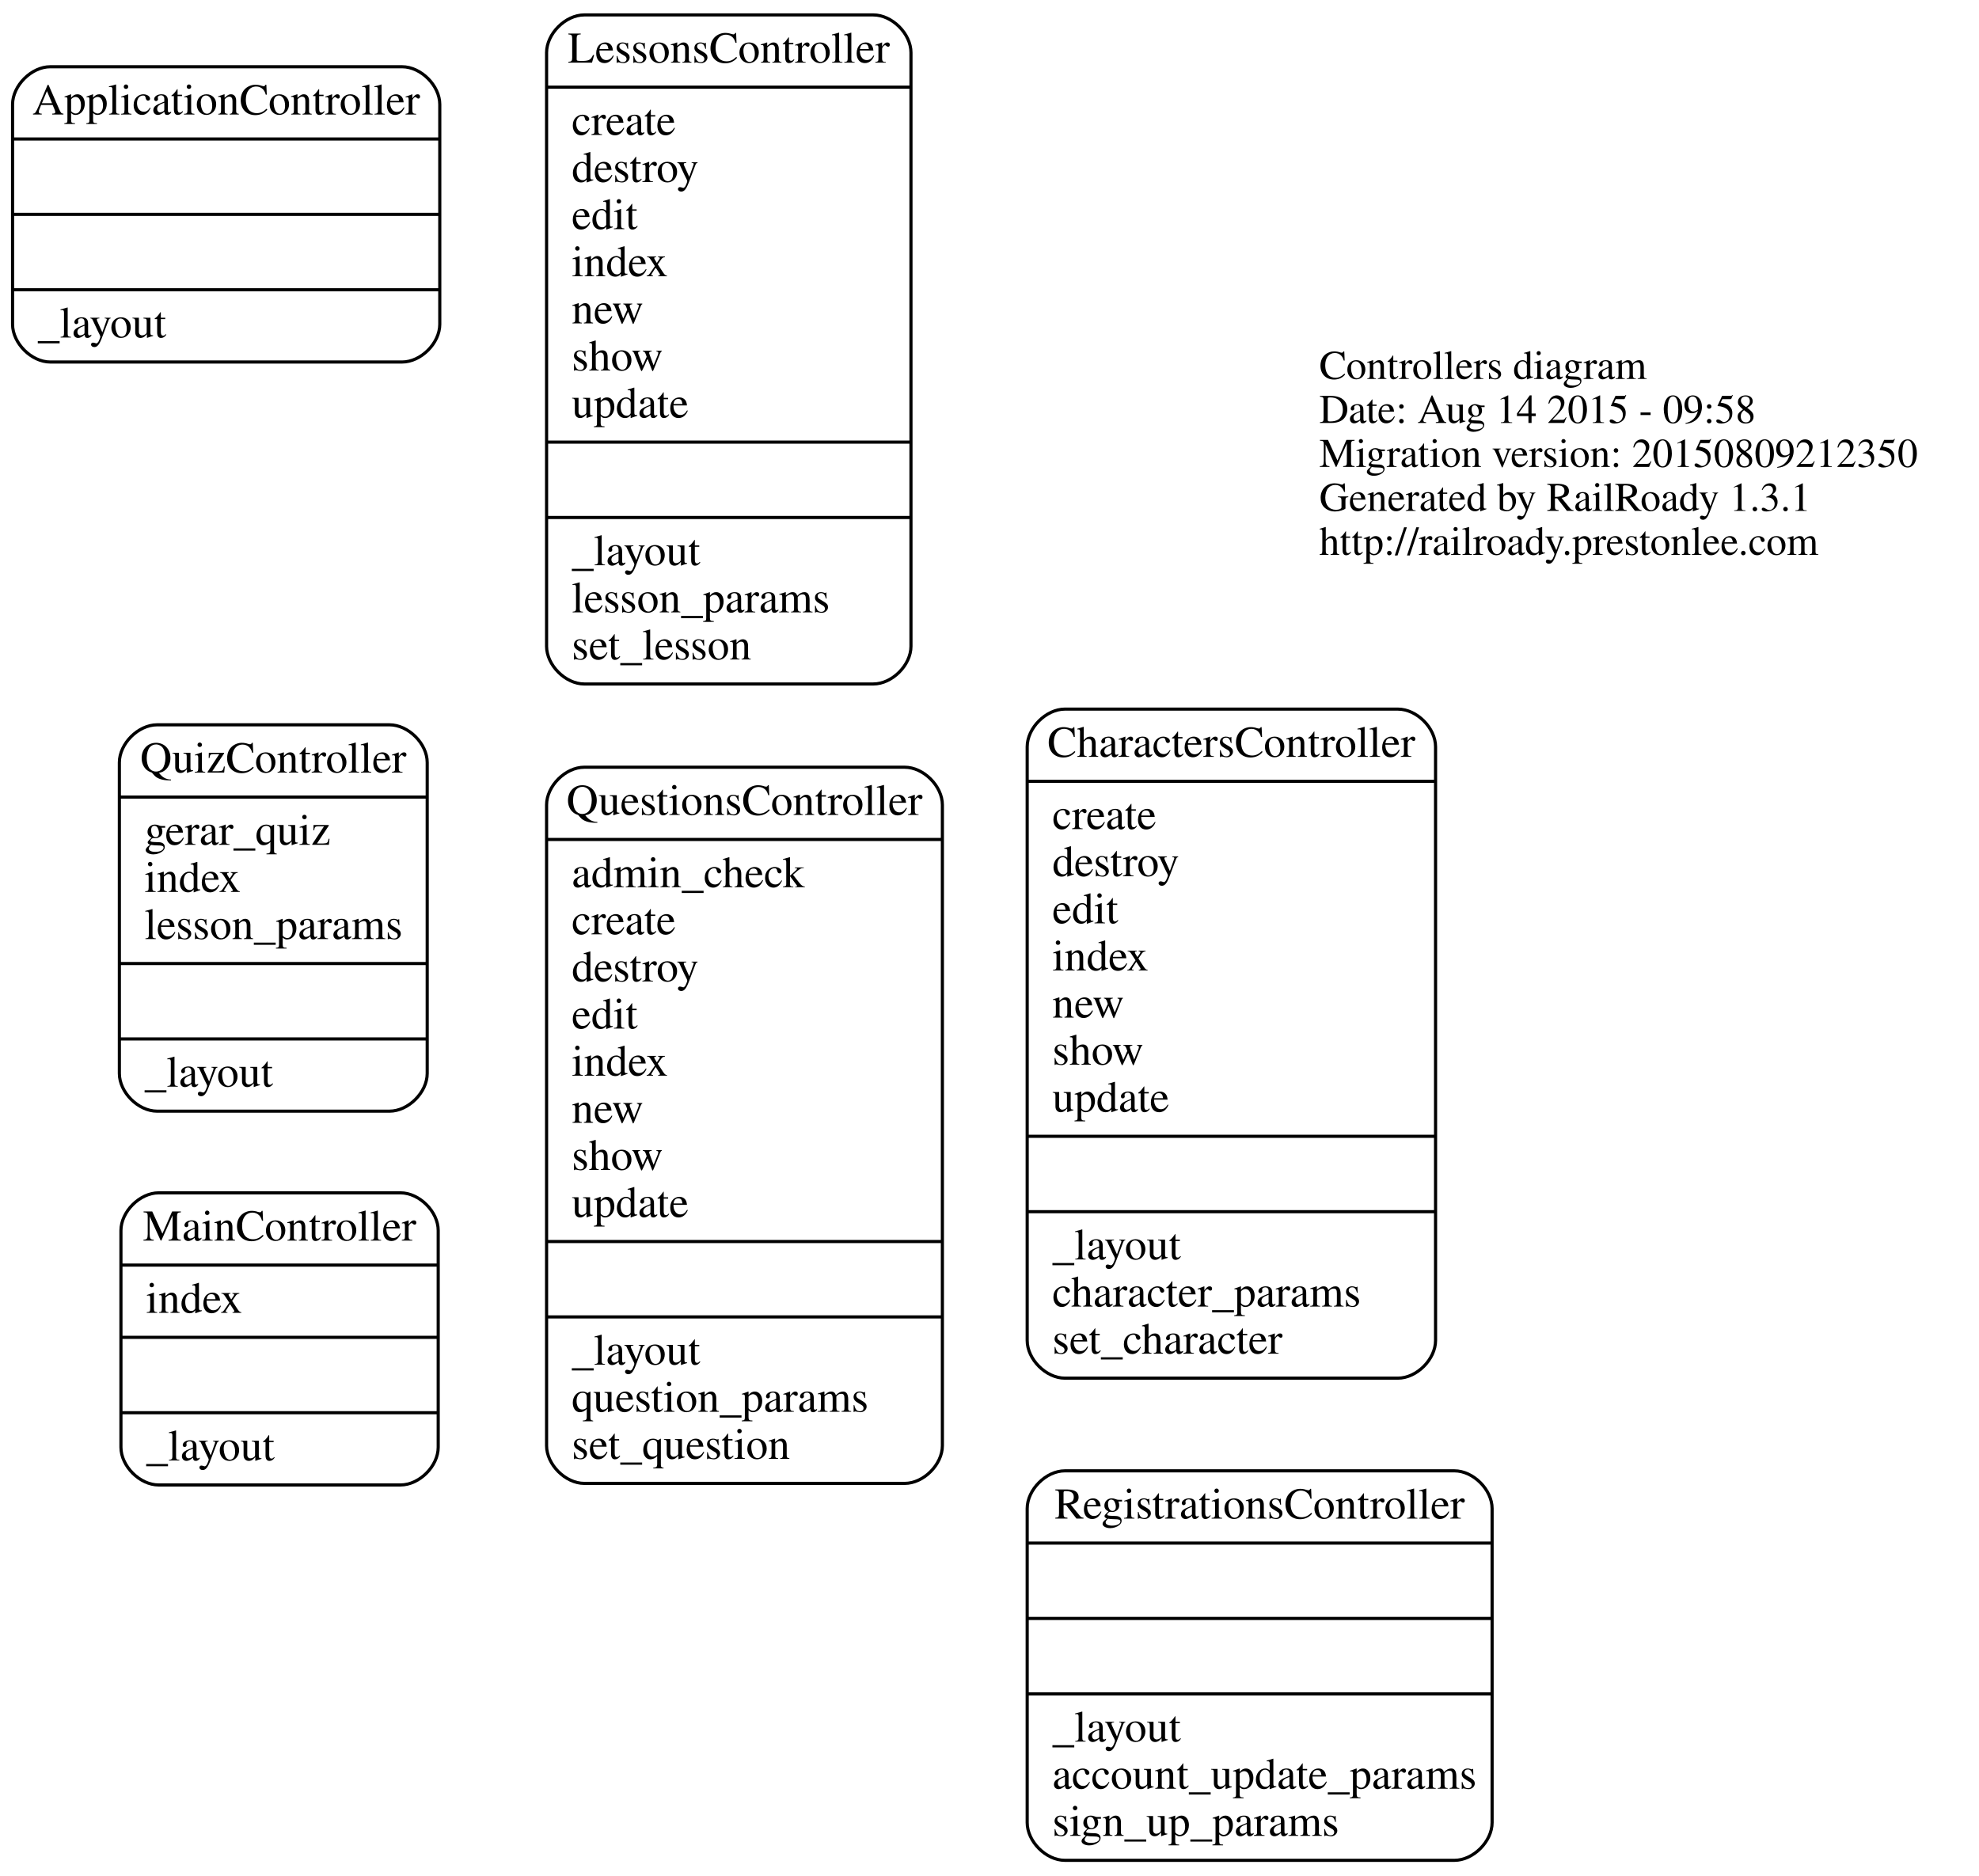
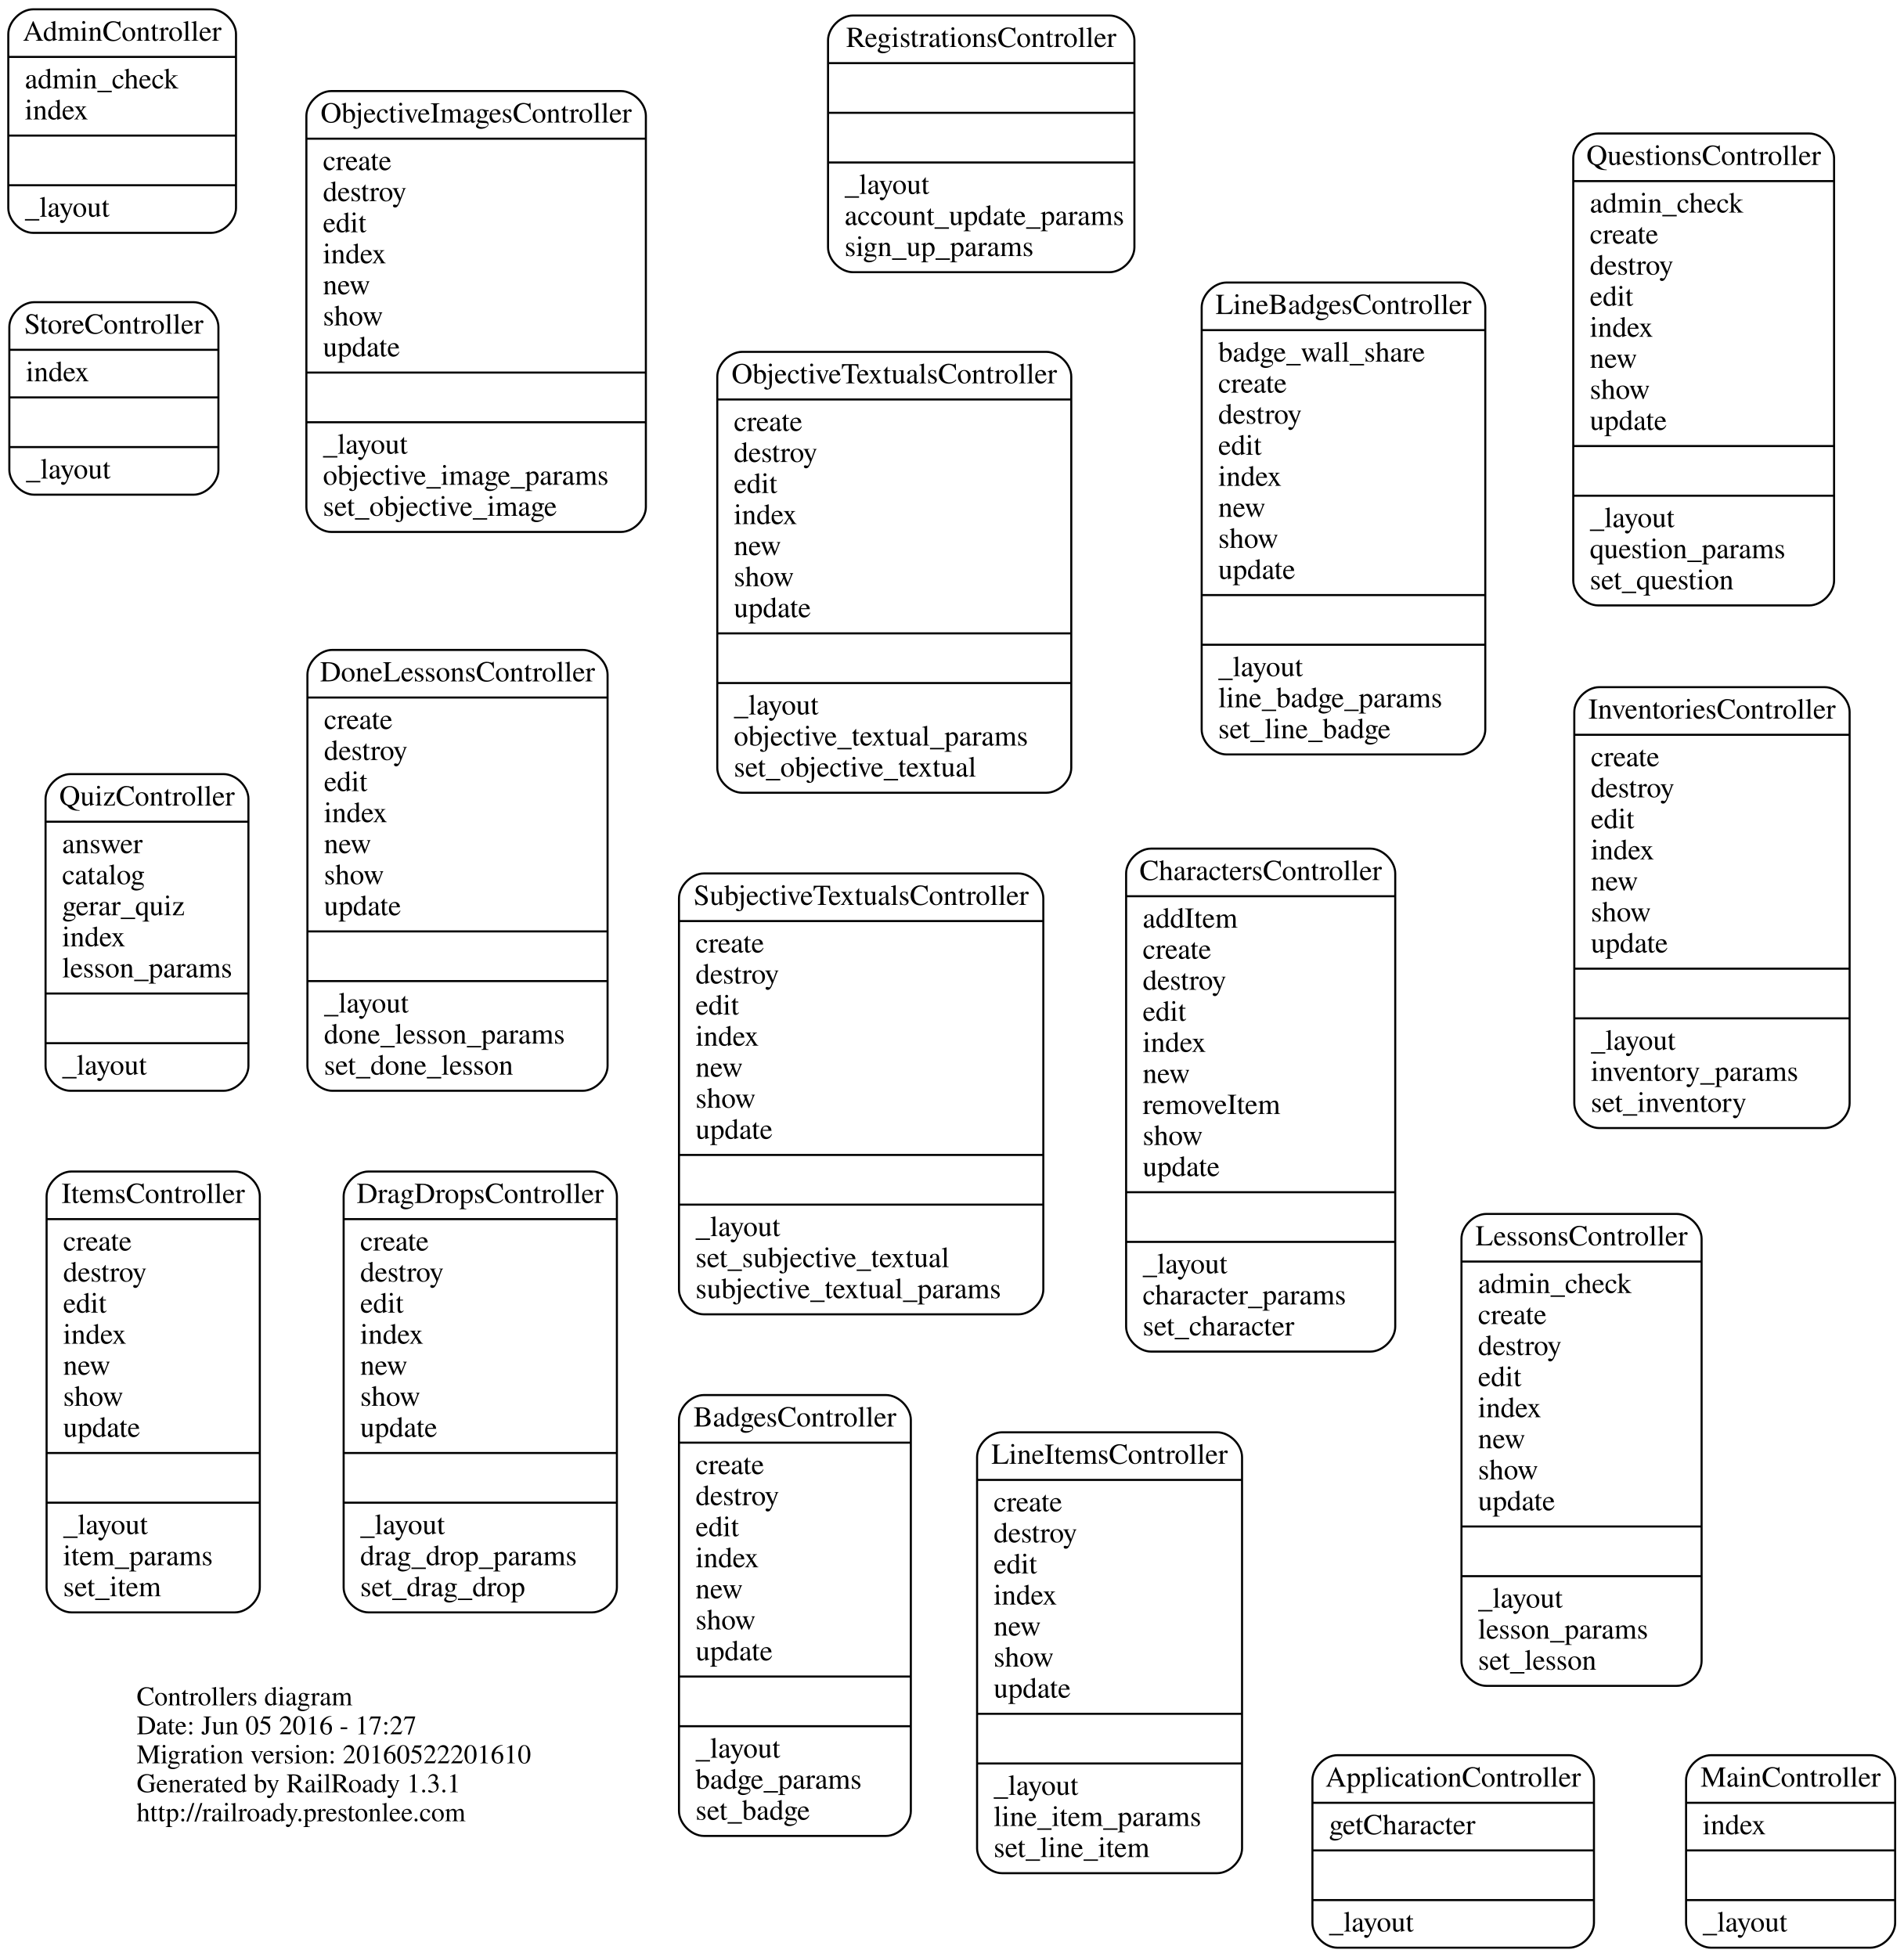
- <svg xmlns="http://www.w3.org/2000/svg" width="630pt" height="597pt" viewBox="0.00 0.00 630.00 596.50">
-   <g id="graph0" class="graph" transform="scale(1 1) rotate(0) translate(242 354)">
-     <polygon fill="none" stroke="none" points="-242,242.5 -242,-354 388,-354 388,242.5 -242,242.5" />
+ <svg xmlns="http://www.w3.org/2000/svg" width="920pt" height="946pt" viewBox="0.00 0.00 919.50 945.50">
+   <g id="graph0" class="graph" transform="scale(1 1) rotate(0) translate(418 527.5)">
+     <polygon fill="none" stroke="none" points="-418,418 -418,-527.5 501.5,-527.5 501.5,418 -418,418" />
    <g id="node1" class="node">
-       <text text-anchor="start" x="178" y="-233.6" font-family="Times,serif" font-size="13.00">Controllers diagram</text>
-       <text text-anchor="start" x="178" y="-219.6" font-family="Times,serif" font-size="13.00">Date: Aug 14 2015 - 09:58</text>
-       <text text-anchor="start" x="178" y="-205.6" font-family="Times,serif" font-size="13.00">Migration version: 20150809212350</text>
-       <text text-anchor="start" x="178" y="-191.6" font-family="Times,serif" font-size="13.00">Generated by RailRoady 1.3.1</text>
-       <text text-anchor="start" x="178" y="-177.6" font-family="Times,serif" font-size="13.00">http://railroady.prestonlee.com</text>
+       <text text-anchor="start" x="-352" y="296.4" font-family="Times,serif" font-size="13.00">Controllers diagram</text>
+       <text text-anchor="start" x="-352" y="310.4" font-family="Times,serif" font-size="13.00">Date: Jun 05 2016 - 17:27</text>
+       <text text-anchor="start" x="-352" y="324.4" font-family="Times,serif" font-size="13.00">Migration version: 20160522201610</text>
+       <text text-anchor="start" x="-352" y="338.4" font-family="Times,serif" font-size="13.00">Generated by RailRoady 1.3.1</text>
+       <text text-anchor="start" x="-352" y="352.4" font-family="Times,serif" font-size="13.00">http://railroady.prestonlee.com</text>
    </g>
    <g id="node2" class="node">
-       <path fill="none" stroke="black" d="M-226,-239C-226,-239 -114,-239 -114,-239 -108,-239 -102,-245 -102,-251 -102,-251 -102,-321 -102,-321 -102,-327 -108,-333 -114,-333 -114,-333 -226,-333 -226,-333 -232,-333 -238,-327 -238,-321 -238,-321 -238,-251 -238,-251 -238,-245 -232,-239 -226,-239" />
-       <text text-anchor="middle" x="-170" y="-317.8" font-family="Times,serif" font-size="14.00">ApplicationController</text>
-       <polyline fill="none" stroke="black" points="-238,-310 -102,-310 " />
-       <polyline fill="none" stroke="black" points="-238,-286 -102,-286 " />
-       <polyline fill="none" stroke="black" points="-238,-262 -102,-262 " />
-       <text text-anchor="start" x="-230" y="-246.8" font-family="Times,serif" font-size="14.00">_layout</text>
+       <path fill="none" stroke="black" d="M-78,107.5C-78,107.5 74,107.5 74,107.5 80,107.5 86,101.5 86,95.5 86,95.5 86,-93.5 86,-93.5 86,-99.5 80,-105.5 74,-105.5 74,-105.5 -78,-105.5 -78,-105.5 -84,-105.5 -90,-99.5 -90,-93.5 -90,-93.5 -90,95.5 -90,95.5 -90,101.5 -84,107.5 -78,107.5" />
+       <text text-anchor="middle" x="-2" y="-90.3" font-family="Times,serif" font-size="14.00">SubjectiveTextualsController</text>
+       <polyline fill="none" stroke="black" points="-90,-82.5 86,-82.5 " />
+       <text text-anchor="start" x="-82" y="-67.3" font-family="Times,serif" font-size="14.00">create</text>
+       <text text-anchor="start" x="-82" y="-52.3" font-family="Times,serif" font-size="14.00">destroy</text>
+       <text text-anchor="start" x="-82" y="-37.3" font-family="Times,serif" font-size="14.00">edit</text>
+       <text text-anchor="start" x="-82" y="-22.3" font-family="Times,serif" font-size="14.00">index</text>
+       <text text-anchor="start" x="-82" y="-7.3" font-family="Times,serif" font-size="14.00">new</text>
+       <text text-anchor="start" x="-82" y="7.7" font-family="Times,serif" font-size="14.00">show</text>
+       <text text-anchor="start" x="-82" y="22.7" font-family="Times,serif" font-size="14.00">update</text>
+       <polyline fill="none" stroke="black" points="-90,30.5 86,30.5 " />
+       <polyline fill="none" stroke="black" points="-90,54.5 86,54.5 " />
+       <text text-anchor="start" x="-82" y="69.7" font-family="Times,serif" font-size="14.00">_layout</text>
+       <text text-anchor="start" x="-82" y="84.7" font-family="Times,serif" font-size="14.00">set_subjective_textual</text>
+       <text text-anchor="start" x="-82" y="99.7" font-family="Times,serif" font-size="14.00">subjective_textual_params</text>
    </g>
    <g id="node3" class="node">
-       <path fill="none" stroke="black" d="M97,238C97,238 221,238 221,238 227,238 233,232 233,226 233,226 233,126 233,126 233,120 227,114 221,114 221,114 97,114 97,114 91,114 85,120 85,126 85,126 85,226 85,226 85,232 91,238 97,238" />
-       <text text-anchor="middle" x="159" y="129.2" font-family="Times,serif" font-size="14.00">RegistrationsController</text>
-       <polyline fill="none" stroke="black" points="85,137 233,137 " />
-       <polyline fill="none" stroke="black" points="85,161 233,161 " />
-       <polyline fill="none" stroke="black" points="85,185 233,185 " />
-       <text text-anchor="start" x="93" y="200.2" font-family="Times,serif" font-size="14.00">_layout</text>
-       <text text-anchor="start" x="93" y="215.2" font-family="Times,serif" font-size="14.00">account_update_params</text>
-       <text text-anchor="start" x="93" y="230.2" font-family="Times,serif" font-size="14.00">sign_up_params</text>
+       <path fill="none" stroke="black" d="M174.5,-163C174.5,-163 287.5,-163 287.5,-163 293.5,-163 299.5,-169 299.5,-175 299.5,-175 299.5,-379 299.5,-379 299.5,-385 293.5,-391 287.5,-391 287.5,-391 174.5,-391 174.5,-391 168.5,-391 162.5,-385 162.5,-379 162.5,-379 162.5,-175 162.5,-175 162.5,-169 168.5,-163 174.5,-163" />
+       <text text-anchor="middle" x="231" y="-375.8" font-family="Times,serif" font-size="14.00">LineBadgesController</text>
+       <polyline fill="none" stroke="black" points="162.5,-368 299.5,-368 " />
+       <text text-anchor="start" x="170.5" y="-352.8" font-family="Times,serif" font-size="14.00">badge_wall_share</text>
+       <text text-anchor="start" x="170.5" y="-337.8" font-family="Times,serif" font-size="14.00">create</text>
+       <text text-anchor="start" x="170.5" y="-322.8" font-family="Times,serif" font-size="14.00">destroy</text>
+       <text text-anchor="start" x="170.5" y="-307.8" font-family="Times,serif" font-size="14.00">edit</text>
+       <text text-anchor="start" x="170.5" y="-292.8" font-family="Times,serif" font-size="14.00">index</text>
+       <text text-anchor="start" x="170.5" y="-277.8" font-family="Times,serif" font-size="14.00">new</text>
+       <text text-anchor="start" x="170.5" y="-262.8" font-family="Times,serif" font-size="14.00">show</text>
+       <text text-anchor="start" x="170.5" y="-247.8" font-family="Times,serif" font-size="14.00">update</text>
+       <polyline fill="none" stroke="black" points="162.5,-240 299.5,-240 " />
+       <polyline fill="none" stroke="black" points="162.5,-216 299.5,-216 " />
+       <text text-anchor="start" x="170.5" y="-200.8" font-family="Times,serif" font-size="14.00">_layout</text>
+       <text text-anchor="start" x="170.5" y="-185.8" font-family="Times,serif" font-size="14.00">line_badge_params</text>
+       <text text-anchor="start" x="170.5" y="-170.8" font-family="Times,serif" font-size="14.00">set_line_badge</text>
    </g>
    <g id="node4" class="node">
-       <path fill="none" stroke="black" d="M-191.5,118.5C-191.5,118.5 -114.5,118.5 -114.5,118.5 -108.5,118.5 -102.5,112.5 -102.5,106.5 -102.5,106.5 -102.5,37.5 -102.5,37.5 -102.5,31.5 -108.5,25.5 -114.5,25.5 -114.5,25.5 -191.5,25.5 -191.5,25.5 -197.5,25.5 -203.5,31.5 -203.5,37.5 -203.5,37.5 -203.5,106.5 -203.5,106.5 -203.5,112.5 -197.5,118.5 -191.5,118.5" />
-       <text text-anchor="middle" x="-153" y="40.7" font-family="Times,serif" font-size="14.00">MainController</text>
-       <polyline fill="none" stroke="black" points="-203.5,48.5 -102.5,48.5 " />
-       <text text-anchor="start" x="-195.5" y="63.7" font-family="Times,serif" font-size="14.00">index</text>
-       <polyline fill="none" stroke="black" points="-203.5,71.5 -102.5,71.5 " />
-       <polyline fill="none" stroke="black" points="-203.5,95.5 -102.5,95.5 " />
-       <text text-anchor="start" x="-195.5" y="110.7" font-family="Times,serif" font-size="14.00">_layout</text>
+       <path fill="none" stroke="black" d="M-257.5,-0.5C-257.5,-0.5 -136.5,-0.5 -136.5,-0.5 -130.5,-0.5 -124.5,-6.5 -124.5,-12.5 -124.5,-12.5 -124.5,-201.5 -124.5,-201.5 -124.5,-207.5 -130.5,-213.5 -136.5,-213.5 -136.5,-213.5 -257.5,-213.5 -257.5,-213.5 -263.5,-213.5 -269.5,-207.5 -269.5,-201.5 -269.5,-201.5 -269.5,-12.5 -269.5,-12.5 -269.5,-6.5 -263.5,-0.5 -257.5,-0.5" />
+       <text text-anchor="middle" x="-197" y="-198.3" font-family="Times,serif" font-size="14.00">DoneLessonsController</text>
+       <polyline fill="none" stroke="black" points="-269.5,-190.5 -124.5,-190.5 " />
+       <text text-anchor="start" x="-261.5" y="-175.3" font-family="Times,serif" font-size="14.00">create</text>
+       <text text-anchor="start" x="-261.5" y="-160.3" font-family="Times,serif" font-size="14.00">destroy</text>
+       <text text-anchor="start" x="-261.5" y="-145.3" font-family="Times,serif" font-size="14.00">edit</text>
+       <text text-anchor="start" x="-261.5" y="-130.3" font-family="Times,serif" font-size="14.00">index</text>
+       <text text-anchor="start" x="-261.5" y="-115.3" font-family="Times,serif" font-size="14.00">new</text>
+       <text text-anchor="start" x="-261.5" y="-100.3" font-family="Times,serif" font-size="14.00">show</text>
+       <text text-anchor="start" x="-261.5" y="-85.3" font-family="Times,serif" font-size="14.00">update</text>
+       <polyline fill="none" stroke="black" points="-269.5,-77.5 -124.5,-77.5 " />
+       <polyline fill="none" stroke="black" points="-269.5,-53.5 -124.5,-53.5 " />
+       <text text-anchor="start" x="-261.5" y="-38.3" font-family="Times,serif" font-size="14.00">_layout</text>
+       <text text-anchor="start" x="-261.5" y="-23.3" font-family="Times,serif" font-size="14.00">done_lesson_params</text>
+       <text text-anchor="start" x="-261.5" y="-8.3" font-family="Times,serif" font-size="14.00">set_done_lesson</text>
    </g>
    <g id="node5" class="node">
-       <path fill="none" stroke="black" d="M97,84.5C97,84.5 203,84.5 203,84.5 209,84.5 215,78.5 215,72.5 215,72.5 215,-116.5 215,-116.5 215,-122.5 209,-128.5 203,-128.5 203,-128.5 97,-128.5 97,-128.5 91,-128.5 85,-122.5 85,-116.5 85,-116.5 85,72.5 85,72.5 85,78.5 91,84.5 97,84.5" />
-       <text text-anchor="middle" x="150" y="-113.3" font-family="Times,serif" font-size="14.00">CharactersController</text>
-       <polyline fill="none" stroke="black" points="85,-105.5 215,-105.5 " />
-       <text text-anchor="start" x="93" y="-90.3" font-family="Times,serif" font-size="14.00">create</text>
-       <text text-anchor="start" x="93" y="-75.3" font-family="Times,serif" font-size="14.00">destroy</text>
-       <text text-anchor="start" x="93" y="-60.3" font-family="Times,serif" font-size="14.00">edit</text>
-       <text text-anchor="start" x="93" y="-45.3" font-family="Times,serif" font-size="14.00">index</text>
-       <text text-anchor="start" x="93" y="-30.3" font-family="Times,serif" font-size="14.00">new</text>
-       <text text-anchor="start" x="93" y="-15.3" font-family="Times,serif" font-size="14.00">show</text>
-       <text text-anchor="start" x="93" y="-0.3" font-family="Times,serif" font-size="14.00">update</text>
-       <polyline fill="none" stroke="black" points="85,7.5 215,7.5 " />
-       <polyline fill="none" stroke="black" points="85,31.5 215,31.5 " />
-       <text text-anchor="start" x="93" y="46.7" font-family="Times,serif" font-size="14.00">_layout</text>
-       <text text-anchor="start" x="93" y="61.7" font-family="Times,serif" font-size="14.00">character_params</text>
-       <text text-anchor="start" x="93" y="76.7" font-family="Times,serif" font-size="14.00">set_character</text>
+       <path fill="none" stroke="black" d="M408.5,413.5C408.5,413.5 485.5,413.5 485.5,413.5 491.5,413.5 497.5,407.5 497.5,401.5 497.5,401.5 497.5,332.5 497.5,332.5 497.5,326.5 491.5,320.5 485.5,320.5 485.5,320.5 408.5,320.5 408.5,320.5 402.5,320.5 396.5,326.5 396.5,332.5 396.5,332.5 396.5,401.5 396.5,401.5 396.5,407.5 402.5,413.5 408.5,413.5" />
+       <text text-anchor="middle" x="447" y="335.7" font-family="Times,serif" font-size="14.00">MainController</text>
+       <polyline fill="none" stroke="black" points="396.5,343.5 497.5,343.5 " />
+       <text text-anchor="start" x="404.5" y="358.7" font-family="Times,serif" font-size="14.00">index</text>
+       <polyline fill="none" stroke="black" points="396.5,366.5 497.5,366.5 " />
+       <polyline fill="none" stroke="black" points="396.5,390.5 497.5,390.5 " />
+       <text text-anchor="start" x="404.5" y="405.7" font-family="Times,serif" font-size="14.00">_layout</text>
    </g>
    <g id="node6" class="node">
-       <path fill="none" stroke="black" d="M-192,-0.5C-192,-0.5 -118,-0.5 -118,-0.5 -112,-0.5 -106,-6.5 -106,-12.5 -106,-12.5 -106,-111.5 -106,-111.5 -106,-117.5 -112,-123.5 -118,-123.5 -118,-123.5 -192,-123.5 -192,-123.5 -198,-123.5 -204,-117.5 -204,-111.5 -204,-111.5 -204,-12.5 -204,-12.5 -204,-6.5 -198,-0.5 -192,-0.5" />
-       <text text-anchor="middle" x="-155" y="-108.3" font-family="Times,serif" font-size="14.00">QuizController</text>
-       <polyline fill="none" stroke="black" points="-204,-100.5 -106,-100.5 " />
-       <text text-anchor="start" x="-196" y="-85.3" font-family="Times,serif" font-size="14.00">gerar_quiz</text>
-       <text text-anchor="start" x="-196" y="-70.3" font-family="Times,serif" font-size="14.00">index</text>
-       <text text-anchor="start" x="-196" y="-55.3" font-family="Times,serif" font-size="14.00">lesson_params</text>
-       <polyline fill="none" stroke="black" points="-204,-47.5 -106,-47.5 " />
-       <polyline fill="none" stroke="black" points="-204,-23.5 -106,-23.5 " />
-       <text text-anchor="start" x="-196" y="-8.3" font-family="Times,serif" font-size="14.00">_layout</text>
+       <path fill="none" stroke="black" d="M-402,-415C-402,-415 -316,-415 -316,-415 -310,-415 -304,-421 -304,-427 -304,-427 -304,-511 -304,-511 -304,-517 -310,-523 -316,-523 -316,-523 -402,-523 -402,-523 -408,-523 -414,-517 -414,-511 -414,-511 -414,-427 -414,-427 -414,-421 -408,-415 -402,-415" />
+       <text text-anchor="middle" x="-359" y="-507.8" font-family="Times,serif" font-size="14.00">AdminController</text>
+       <polyline fill="none" stroke="black" points="-414,-500 -304,-500 " />
+       <text text-anchor="start" x="-406" y="-484.8" font-family="Times,serif" font-size="14.00">admin_check</text>
+       <text text-anchor="start" x="-406" y="-469.8" font-family="Times,serif" font-size="14.00">index</text>
+       <polyline fill="none" stroke="black" points="-414,-462 -304,-462 " />
+       <polyline fill="none" stroke="black" points="-414,-438 -304,-438 " />
+       <text text-anchor="start" x="-406" y="-422.8" font-family="Times,serif" font-size="14.00">_layout</text>
    </g>
    <g id="node7" class="node">
-       <path fill="none" stroke="black" d="M-56,118C-56,118 46,118 46,118 52,118 58,112 58,106 58,106 58,-98 58,-98 58,-104 52,-110 46,-110 46,-110 -56,-110 -56,-110 -62,-110 -68,-104 -68,-98 -68,-98 -68,106 -68,106 -68,112 -62,118 -56,118" />
-       <text text-anchor="middle" x="-5" y="-94.8" font-family="Times,serif" font-size="14.00">QuestionsController</text>
-       <polyline fill="none" stroke="black" points="-68,-87 58,-87 " />
-       <text text-anchor="start" x="-60" y="-71.8" font-family="Times,serif" font-size="14.00">admin_check</text>
-       <text text-anchor="start" x="-60" y="-56.8" font-family="Times,serif" font-size="14.00">create</text>
-       <text text-anchor="start" x="-60" y="-41.8" font-family="Times,serif" font-size="14.00">destroy</text>
-       <text text-anchor="start" x="-60" y="-26.8" font-family="Times,serif" font-size="14.00">edit</text>
-       <text text-anchor="start" x="-60" y="-11.8" font-family="Times,serif" font-size="14.00">index</text>
-       <text text-anchor="start" x="-60" y="3.2" font-family="Times,serif" font-size="14.00">new</text>
-       <text text-anchor="start" x="-60" y="18.2" font-family="Times,serif" font-size="14.00">show</text>
-       <text text-anchor="start" x="-60" y="33.2" font-family="Times,serif" font-size="14.00">update</text>
-       <polyline fill="none" stroke="black" points="-68,41 58,41 " />
-       <polyline fill="none" stroke="black" points="-68,65 58,65 " />
-       <text text-anchor="start" x="-60" y="80.2" font-family="Times,serif" font-size="14.00">_layout</text>
-       <text text-anchor="start" x="-60" y="95.2" font-family="Times,serif" font-size="14.00">question_params</text>
-       <text text-anchor="start" x="-60" y="110.2" font-family="Times,serif" font-size="14.00">set_question</text>
+       <path fill="none" stroke="black" d="M-78,359.5C-78,359.5 10,359.5 10,359.5 16,359.5 22,353.5 22,347.5 22,347.5 22,158.5 22,158.5 22,152.5 16,146.5 10,146.5 10,146.5 -78,146.5 -78,146.5 -84,146.5 -90,152.5 -90,158.5 -90,158.5 -90,347.5 -90,347.5 -90,353.5 -84,359.5 -78,359.5" />
+       <text text-anchor="middle" x="-34" y="161.7" font-family="Times,serif" font-size="14.00">BadgesController</text>
+       <polyline fill="none" stroke="black" points="-90,169.5 22,169.5 " />
+       <text text-anchor="start" x="-82" y="184.7" font-family="Times,serif" font-size="14.00">create</text>
+       <text text-anchor="start" x="-82" y="199.7" font-family="Times,serif" font-size="14.00">destroy</text>
+       <text text-anchor="start" x="-82" y="214.7" font-family="Times,serif" font-size="14.00">edit</text>
+       <text text-anchor="start" x="-82" y="229.7" font-family="Times,serif" font-size="14.00">index</text>
+       <text text-anchor="start" x="-82" y="244.7" font-family="Times,serif" font-size="14.00">new</text>
+       <text text-anchor="start" x="-82" y="259.7" font-family="Times,serif" font-size="14.00">show</text>
+       <text text-anchor="start" x="-82" y="274.7" font-family="Times,serif" font-size="14.00">update</text>
+       <polyline fill="none" stroke="black" points="-90,282.5 22,282.5 " />
+       <polyline fill="none" stroke="black" points="-90,306.5 22,306.5 " />
+       <text text-anchor="start" x="-82" y="321.7" font-family="Times,serif" font-size="14.00">_layout</text>
+       <text text-anchor="start" x="-82" y="336.7" font-family="Times,serif" font-size="14.00">badge_params</text>
+       <text text-anchor="start" x="-82" y="351.7" font-family="Times,serif" font-size="14.00">set_badge</text>
    </g>
    <g id="node8" class="node">
-       <path fill="none" stroke="black" d="M-56,-136.5C-56,-136.5 36,-136.5 36,-136.5 42,-136.5 48,-142.5 48,-148.5 48,-148.5 48,-337.5 48,-337.5 48,-343.5 42,-349.5 36,-349.5 36,-349.5 -56,-349.5 -56,-349.5 -62,-349.5 -68,-343.5 -68,-337.5 -68,-337.5 -68,-148.5 -68,-148.5 -68,-142.5 -62,-136.5 -56,-136.5" />
-       <text text-anchor="middle" x="-10" y="-334.3" font-family="Times,serif" font-size="14.00">LessonsController</text>
-       <polyline fill="none" stroke="black" points="-68,-326.5 48,-326.5 " />
-       <text text-anchor="start" x="-60" y="-311.3" font-family="Times,serif" font-size="14.00">create</text>
-       <text text-anchor="start" x="-60" y="-296.3" font-family="Times,serif" font-size="14.00">destroy</text>
-       <text text-anchor="start" x="-60" y="-281.3" font-family="Times,serif" font-size="14.00">edit</text>
-       <text text-anchor="start" x="-60" y="-266.3" font-family="Times,serif" font-size="14.00">index</text>
-       <text text-anchor="start" x="-60" y="-251.3" font-family="Times,serif" font-size="14.00">new</text>
-       <text text-anchor="start" x="-60" y="-236.3" font-family="Times,serif" font-size="14.00">show</text>
-       <text text-anchor="start" x="-60" y="-221.3" font-family="Times,serif" font-size="14.00">update</text>
-       <polyline fill="none" stroke="black" points="-68,-213.5 48,-213.5 " />
-       <polyline fill="none" stroke="black" points="-68,-189.5 48,-189.5 " />
-       <text text-anchor="start" x="-60" y="-174.3" font-family="Times,serif" font-size="14.00">_layout</text>
-       <text text-anchor="start" x="-60" y="-159.3" font-family="Times,serif" font-size="14.00">lesson_params</text>
-       <text text-anchor="start" x="-60" y="-144.3" font-family="Times,serif" font-size="14.00">set_lesson</text>
+       <path fill="none" stroke="black" d="M-401.5,-288.5C-401.5,-288.5 -324.5,-288.5 -324.5,-288.5 -318.5,-288.5 -312.5,-294.5 -312.5,-300.5 -312.5,-300.5 -312.5,-369.5 -312.5,-369.5 -312.5,-375.5 -318.5,-381.5 -324.5,-381.5 -324.5,-381.5 -401.5,-381.5 -401.5,-381.5 -407.5,-381.5 -413.5,-375.5 -413.5,-369.5 -413.5,-369.5 -413.5,-300.5 -413.5,-300.5 -413.5,-294.5 -407.5,-288.5 -401.5,-288.5" />
+       <text text-anchor="middle" x="-363" y="-366.3" font-family="Times,serif" font-size="14.00">StoreController</text>
+       <polyline fill="none" stroke="black" points="-413.5,-358.5 -312.5,-358.5 " />
+       <text text-anchor="start" x="-405.5" y="-343.3" font-family="Times,serif" font-size="14.00">index</text>
+       <polyline fill="none" stroke="black" points="-413.5,-335.5 -312.5,-335.5 " />
+       <polyline fill="none" stroke="black" points="-413.5,-311.5 -312.5,-311.5 " />
+       <text text-anchor="start" x="-405.5" y="-296.3" font-family="Times,serif" font-size="14.00">_layout</text>
+     </g>
+     <g id="node9" class="node">
+       <path fill="none" stroke="black" d="M228,413.5C228,413.5 340,413.5 340,413.5 346,413.5 352,407.5 352,401.5 352,401.5 352,332.5 352,332.5 352,326.5 346,320.5 340,320.5 340,320.5 228,320.5 228,320.5 222,320.5 216,326.5 216,332.5 216,332.5 216,401.5 216,401.5 216,407.5 222,413.5 228,413.5" />
+       <text text-anchor="middle" x="284" y="335.7" font-family="Times,serif" font-size="14.00">ApplicationController</text>
+       <polyline fill="none" stroke="black" points="216,343.5 352,343.5 " />
+       <text text-anchor="start" x="224" y="358.7" font-family="Times,serif" font-size="14.00">getCharacter</text>
+       <polyline fill="none" stroke="black" points="216,366.5 352,366.5 " />
+       <polyline fill="none" stroke="black" points="216,390.5 352,390.5 " />
+       <text text-anchor="start" x="224" y="405.7" font-family="Times,serif" font-size="14.00">_layout</text>
+     </g>
+     <g id="node10" class="node">
+       <path fill="none" stroke="black" d="M138,125.5C138,125.5 244,125.5 244,125.5 250,125.5 256,119.5 256,113.5 256,113.5 256,-105.5 256,-105.5 256,-111.5 250,-117.5 244,-117.5 244,-117.5 138,-117.5 138,-117.5 132,-117.5 126,-111.5 126,-105.5 126,-105.5 126,113.5 126,113.5 126,119.5 132,125.5 138,125.5" />
+       <text text-anchor="middle" x="191" y="-102.3" font-family="Times,serif" font-size="14.00">CharactersController</text>
+       <polyline fill="none" stroke="black" points="126,-94.5 256,-94.5 " />
+       <text text-anchor="start" x="134" y="-79.3" font-family="Times,serif" font-size="14.00">addItem</text>
+       <text text-anchor="start" x="134" y="-64.3" font-family="Times,serif" font-size="14.00">create</text>
+       <text text-anchor="start" x="134" y="-49.3" font-family="Times,serif" font-size="14.00">destroy</text>
+       <text text-anchor="start" x="134" y="-34.3" font-family="Times,serif" font-size="14.00">edit</text>
+       <text text-anchor="start" x="134" y="-19.3" font-family="Times,serif" font-size="14.00">index</text>
+       <text text-anchor="start" x="134" y="-4.3" font-family="Times,serif" font-size="14.00">new</text>
+       <text text-anchor="start" x="134" y="10.7" font-family="Times,serif" font-size="14.00">removeItem</text>
+       <text text-anchor="start" x="134" y="25.7" font-family="Times,serif" font-size="14.00">show</text>
+       <text text-anchor="start" x="134" y="40.7" font-family="Times,serif" font-size="14.00">update</text>
+       <polyline fill="none" stroke="black" points="126,48.5 256,48.5 " />
+       <polyline fill="none" stroke="black" points="126,72.5 256,72.5 " />
+       <text text-anchor="start" x="134" y="87.7" font-family="Times,serif" font-size="14.00">_layout</text>
+       <text text-anchor="start" x="134" y="102.7" font-family="Times,serif" font-size="14.00">character_params</text>
+       <text text-anchor="start" x="134" y="117.7" font-family="Times,serif" font-size="14.00">set_character</text>
+     </g>
+     <g id="node11" class="node">
+       <path fill="none" stroke="black" d="M-59.5,-144.5C-59.5,-144.5 87.5,-144.5 87.5,-144.5 93.5,-144.5 99.5,-150.5 99.5,-156.5 99.5,-156.5 99.5,-345.5 99.5,-345.5 99.5,-351.5 93.5,-357.5 87.5,-357.5 87.5,-357.5 -59.5,-357.5 -59.5,-357.5 -65.5,-357.5 -71.5,-351.5 -71.5,-345.5 -71.5,-345.5 -71.5,-156.5 -71.5,-156.5 -71.5,-150.5 -65.5,-144.5 -59.5,-144.5" />
+       <text text-anchor="middle" x="14" y="-342.3" font-family="Times,serif" font-size="14.00">ObjectiveTextualsController</text>
+       <polyline fill="none" stroke="black" points="-71.5,-334.5 99.5,-334.5 " />
+       <text text-anchor="start" x="-63.5" y="-319.3" font-family="Times,serif" font-size="14.00">create</text>
+       <text text-anchor="start" x="-63.5" y="-304.3" font-family="Times,serif" font-size="14.00">destroy</text>
+       <text text-anchor="start" x="-63.5" y="-289.3" font-family="Times,serif" font-size="14.00">edit</text>
+       <text text-anchor="start" x="-63.5" y="-274.3" font-family="Times,serif" font-size="14.00">index</text>
+       <text text-anchor="start" x="-63.5" y="-259.3" font-family="Times,serif" font-size="14.00">new</text>
+       <text text-anchor="start" x="-63.5" y="-244.3" font-family="Times,serif" font-size="14.00">show</text>
+       <text text-anchor="start" x="-63.5" y="-229.3" font-family="Times,serif" font-size="14.00">update</text>
+       <polyline fill="none" stroke="black" points="-71.5,-221.5 99.5,-221.5 " />
+       <polyline fill="none" stroke="black" points="-71.5,-197.5 99.5,-197.5 " />
+       <text text-anchor="start" x="-63.5" y="-182.3" font-family="Times,serif" font-size="14.00">_layout</text>
+       <text text-anchor="start" x="-63.5" y="-167.3" font-family="Times,serif" font-size="14.00">objective_textual_params</text>
+       <text text-anchor="start" x="-63.5" y="-152.3" font-family="Times,serif" font-size="14.00">set_objective_textual</text>
+     </g>
+     <g id="node12" class="node">
+       <path fill="none" stroke="black" d="M-384,-0.5C-384,-0.5 -310,-0.5 -310,-0.5 -304,-0.5 -298,-6.5 -298,-12.5 -298,-12.5 -298,-141.5 -298,-141.5 -298,-147.5 -304,-153.5 -310,-153.5 -310,-153.5 -384,-153.5 -384,-153.5 -390,-153.5 -396,-147.5 -396,-141.5 -396,-141.5 -396,-12.5 -396,-12.5 -396,-6.5 -390,-0.5 -384,-0.5" />
+       <text text-anchor="middle" x="-347" y="-138.3" font-family="Times,serif" font-size="14.00">QuizController</text>
+       <polyline fill="none" stroke="black" points="-396,-130.5 -298,-130.5 " />
+       <text text-anchor="start" x="-388" y="-115.3" font-family="Times,serif" font-size="14.00">answer</text>
+       <text text-anchor="start" x="-388" y="-100.3" font-family="Times,serif" font-size="14.00">catalog</text>
+       <text text-anchor="start" x="-388" y="-85.3" font-family="Times,serif" font-size="14.00">gerar_quiz</text>
+       <text text-anchor="start" x="-388" y="-70.3" font-family="Times,serif" font-size="14.00">index</text>
+       <text text-anchor="start" x="-388" y="-55.3" font-family="Times,serif" font-size="14.00">lesson_params</text>
+       <polyline fill="none" stroke="black" points="-396,-47.5 -298,-47.5 " />
+       <polyline fill="none" stroke="black" points="-396,-23.5 -298,-23.5 " />
+       <text text-anchor="start" x="-388" y="-8.3" font-family="Times,serif" font-size="14.00">_layout</text>
+     </g>
+     <g id="node13" class="node">
+       <path fill="none" stroke="black" d="M-6,-396C-6,-396 118,-396 118,-396 124,-396 130,-402 130,-408 130,-408 130,-508 130,-508 130,-514 124,-520 118,-520 118,-520 -6,-520 -6,-520 -12,-520 -18,-514 -18,-508 -18,-508 -18,-408 -18,-408 -18,-402 -12,-396 -6,-396" />
+       <text text-anchor="middle" x="56" y="-504.8" font-family="Times,serif" font-size="14.00">RegistrationsController</text>
+       <polyline fill="none" stroke="black" points="-18,-497 130,-497 " />
+       <polyline fill="none" stroke="black" points="-18,-473 130,-473 " />
+       <polyline fill="none" stroke="black" points="-18,-449 130,-449 " />
+       <text text-anchor="start" x="-10" y="-433.8" font-family="Times,serif" font-size="14.00">_layout</text>
+       <text text-anchor="start" x="-10" y="-418.8" font-family="Times,serif" font-size="14.00">account_update_params</text>
+       <text text-anchor="start" x="-10" y="-403.8" font-family="Times,serif" font-size="14.00">sign_up_params</text>
+     </g>
+     <g id="node14" class="node">
+       <path fill="none" stroke="black" d="M-383.5,251.5C-383.5,251.5 -304.5,251.5 -304.5,251.5 -298.5,251.5 -292.5,245.5 -292.5,239.5 -292.5,239.5 -292.5,50.5 -292.5,50.5 -292.5,44.5 -298.5,38.5 -304.5,38.5 -304.5,38.5 -383.5,38.5 -383.5,38.5 -389.5,38.5 -395.5,44.5 -395.5,50.5 -395.5,50.5 -395.5,239.5 -395.5,239.5 -395.5,245.5 -389.5,251.5 -383.5,251.5" />
+       <text text-anchor="middle" x="-344" y="53.7" font-family="Times,serif" font-size="14.00">ItemsController</text>
+       <polyline fill="none" stroke="black" points="-395.5,61.5 -292.5,61.5 " />
+       <text text-anchor="start" x="-387.5" y="76.7" font-family="Times,serif" font-size="14.00">create</text>
+       <text text-anchor="start" x="-387.5" y="91.7" font-family="Times,serif" font-size="14.00">destroy</text>
+       <text text-anchor="start" x="-387.5" y="106.7" font-family="Times,serif" font-size="14.00">edit</text>
+       <text text-anchor="start" x="-387.5" y="121.7" font-family="Times,serif" font-size="14.00">index</text>
+       <text text-anchor="start" x="-387.5" y="136.7" font-family="Times,serif" font-size="14.00">new</text>
+       <text text-anchor="start" x="-387.5" y="151.7" font-family="Times,serif" font-size="14.00">show</text>
+       <text text-anchor="start" x="-387.5" y="166.7" font-family="Times,serif" font-size="14.00">update</text>
+       <polyline fill="none" stroke="black" points="-395.5,174.5 -292.5,174.5 " />
+       <polyline fill="none" stroke="black" points="-395.5,198.5 -292.5,198.5 " />
+       <text text-anchor="start" x="-387.5" y="213.7" font-family="Times,serif" font-size="14.00">_layout</text>
+       <text text-anchor="start" x="-387.5" y="228.7" font-family="Times,serif" font-size="14.00">item_params</text>
+       <text text-anchor="start" x="-387.5" y="243.7" font-family="Times,serif" font-size="14.00">set_item</text>
+     </g>
+     <g id="node15" class="node">
+       <path fill="none" stroke="black" d="M66,377.5C66,377.5 170,377.5 170,377.5 176,377.5 182,371.5 182,365.5 182,365.5 182,176.5 182,176.5 182,170.5 176,164.5 170,164.5 170,164.5 66,164.5 66,164.5 60,164.5 54,170.5 54,176.5 54,176.5 54,365.5 54,365.5 54,371.5 60,377.5 66,377.5" />
+       <text text-anchor="middle" x="118" y="179.7" font-family="Times,serif" font-size="14.00">LineItemsController</text>
+       <polyline fill="none" stroke="black" points="54,187.5 182,187.5 " />
+       <text text-anchor="start" x="62" y="202.7" font-family="Times,serif" font-size="14.00">create</text>
+       <text text-anchor="start" x="62" y="217.7" font-family="Times,serif" font-size="14.00">destroy</text>
+       <text text-anchor="start" x="62" y="232.7" font-family="Times,serif" font-size="14.00">edit</text>
+       <text text-anchor="start" x="62" y="247.7" font-family="Times,serif" font-size="14.00">index</text>
+       <text text-anchor="start" x="62" y="262.7" font-family="Times,serif" font-size="14.00">new</text>
+       <text text-anchor="start" x="62" y="277.7" font-family="Times,serif" font-size="14.00">show</text>
+       <text text-anchor="start" x="62" y="292.7" font-family="Times,serif" font-size="14.00">update</text>
+       <polyline fill="none" stroke="black" points="54,300.5 182,300.5 " />
+       <polyline fill="none" stroke="black" points="54,324.5 182,324.5 " />
+       <text text-anchor="start" x="62" y="339.7" font-family="Times,serif" font-size="14.00">_layout</text>
+       <text text-anchor="start" x="62" y="354.7" font-family="Times,serif" font-size="14.00">line_item_params</text>
+       <text text-anchor="start" x="62" y="369.7" font-family="Times,serif" font-size="14.00">set_line_item</text>
+     </g>
+     <g id="node16" class="node">
+       <path fill="none" stroke="black" d="M-240,251.5C-240,251.5 -132,251.5 -132,251.5 -126,251.5 -120,245.5 -120,239.5 -120,239.5 -120,50.5 -120,50.5 -120,44.5 -126,38.5 -132,38.5 -132,38.5 -240,38.5 -240,38.5 -246,38.5 -252,44.5 -252,50.5 -252,50.5 -252,239.5 -252,239.5 -252,245.5 -246,251.5 -240,251.5" />
+       <text text-anchor="middle" x="-186" y="53.7" font-family="Times,serif" font-size="14.00">DragDropsController</text>
+       <polyline fill="none" stroke="black" points="-252,61.5 -120,61.5 " />
+       <text text-anchor="start" x="-244" y="76.7" font-family="Times,serif" font-size="14.00">create</text>
+       <text text-anchor="start" x="-244" y="91.7" font-family="Times,serif" font-size="14.00">destroy</text>
+       <text text-anchor="start" x="-244" y="106.7" font-family="Times,serif" font-size="14.00">edit</text>
+       <text text-anchor="start" x="-244" y="121.7" font-family="Times,serif" font-size="14.00">index</text>
+       <text text-anchor="start" x="-244" y="136.7" font-family="Times,serif" font-size="14.00">new</text>
+       <text text-anchor="start" x="-244" y="151.7" font-family="Times,serif" font-size="14.00">show</text>
+       <text text-anchor="start" x="-244" y="166.7" font-family="Times,serif" font-size="14.00">update</text>
+       <polyline fill="none" stroke="black" points="-252,174.5 -120,174.5 " />
+       <polyline fill="none" stroke="black" points="-252,198.5 -120,198.5 " />
+       <text text-anchor="start" x="-244" y="213.7" font-family="Times,serif" font-size="14.00">_layout</text>
+       <text text-anchor="start" x="-244" y="228.7" font-family="Times,serif" font-size="14.00">drag_drop_params</text>
+       <text text-anchor="start" x="-244" y="243.7" font-family="Times,serif" font-size="14.00">set_drag_drop</text>
+     </g>
+     <g id="node17" class="node">
+       <path fill="none" stroke="black" d="M300,287C300,287 392,287 392,287 398,287 404,281 404,275 404,275 404,71 404,71 404,65 398,59 392,59 392,59 300,59 300,59 294,59 288,65 288,71 288,71 288,275 288,275 288,281 294,287 300,287" />
+       <text text-anchor="middle" x="346" y="74.2" font-family="Times,serif" font-size="14.00">LessonsController</text>
+       <polyline fill="none" stroke="black" points="288,82 404,82 " />
+       <text text-anchor="start" x="296" y="97.2" font-family="Times,serif" font-size="14.00">admin_check</text>
+       <text text-anchor="start" x="296" y="112.2" font-family="Times,serif" font-size="14.00">create</text>
+       <text text-anchor="start" x="296" y="127.2" font-family="Times,serif" font-size="14.00">destroy</text>
+       <text text-anchor="start" x="296" y="142.2" font-family="Times,serif" font-size="14.00">edit</text>
+       <text text-anchor="start" x="296" y="157.2" font-family="Times,serif" font-size="14.00">index</text>
+       <text text-anchor="start" x="296" y="172.2" font-family="Times,serif" font-size="14.00">new</text>
+       <text text-anchor="start" x="296" y="187.2" font-family="Times,serif" font-size="14.00">show</text>
+       <text text-anchor="start" x="296" y="202.2" font-family="Times,serif" font-size="14.00">update</text>
+       <polyline fill="none" stroke="black" points="288,210 404,210 " />
+       <polyline fill="none" stroke="black" points="288,234 404,234 " />
+       <text text-anchor="start" x="296" y="249.2" font-family="Times,serif" font-size="14.00">_layout</text>
+       <text text-anchor="start" x="296" y="264.2" font-family="Times,serif" font-size="14.00">lesson_params</text>
+       <text text-anchor="start" x="296" y="279.2" font-family="Times,serif" font-size="14.00">set_lesson</text>
+     </g>
+     <g id="node18" class="node">
+       <path fill="none" stroke="black" d="M354.5,17.5C354.5,17.5 463.5,17.5 463.5,17.5 469.5,17.5 475.5,11.5 475.5,5.5 475.5,5.5 475.5,-183.5 475.5,-183.5 475.5,-189.5 469.5,-195.5 463.5,-195.5 463.5,-195.5 354.5,-195.5 354.5,-195.5 348.5,-195.5 342.5,-189.5 342.5,-183.5 342.5,-183.5 342.5,5.5 342.5,5.5 342.5,11.5 348.5,17.5 354.5,17.5" />
+       <text text-anchor="middle" x="409" y="-180.3" font-family="Times,serif" font-size="14.00">InventoriesController</text>
+       <polyline fill="none" stroke="black" points="342.5,-172.5 475.5,-172.5 " />
+       <text text-anchor="start" x="350.5" y="-157.3" font-family="Times,serif" font-size="14.00">create</text>
+       <text text-anchor="start" x="350.5" y="-142.3" font-family="Times,serif" font-size="14.00">destroy</text>
+       <text text-anchor="start" x="350.5" y="-127.3" font-family="Times,serif" font-size="14.00">edit</text>
+       <text text-anchor="start" x="350.5" y="-112.3" font-family="Times,serif" font-size="14.00">index</text>
+       <text text-anchor="start" x="350.5" y="-97.3" font-family="Times,serif" font-size="14.00">new</text>
+       <text text-anchor="start" x="350.5" y="-82.3" font-family="Times,serif" font-size="14.00">show</text>
+       <text text-anchor="start" x="350.5" y="-67.3" font-family="Times,serif" font-size="14.00">update</text>
+       <polyline fill="none" stroke="black" points="342.5,-59.5 475.5,-59.5 " />
+       <polyline fill="none" stroke="black" points="342.5,-35.5 475.5,-35.5 " />
+       <text text-anchor="start" x="350.5" y="-20.3" font-family="Times,serif" font-size="14.00">_layout</text>
+       <text text-anchor="start" x="350.5" y="-5.3" font-family="Times,serif" font-size="14.00">inventory_params</text>
+       <text text-anchor="start" x="350.5" y="9.7" font-family="Times,serif" font-size="14.00">set_inventory</text>
+     </g>
+     <g id="node19" class="node">
+       <path fill="none" stroke="black" d="M354,-235C354,-235 456,-235 456,-235 462,-235 468,-241 468,-247 468,-247 468,-451 468,-451 468,-457 462,-463 456,-463 456,-463 354,-463 354,-463 348,-463 342,-457 342,-451 342,-451 342,-247 342,-247 342,-241 348,-235 354,-235" />
+       <text text-anchor="middle" x="405" y="-447.8" font-family="Times,serif" font-size="14.00">QuestionsController</text>
+       <polyline fill="none" stroke="black" points="342,-440 468,-440 " />
+       <text text-anchor="start" x="350" y="-424.8" font-family="Times,serif" font-size="14.00">admin_check</text>
+       <text text-anchor="start" x="350" y="-409.8" font-family="Times,serif" font-size="14.00">create</text>
+       <text text-anchor="start" x="350" y="-394.8" font-family="Times,serif" font-size="14.00">destroy</text>
+       <text text-anchor="start" x="350" y="-379.8" font-family="Times,serif" font-size="14.00">edit</text>
+       <text text-anchor="start" x="350" y="-364.8" font-family="Times,serif" font-size="14.00">index</text>
+       <text text-anchor="start" x="350" y="-349.8" font-family="Times,serif" font-size="14.00">new</text>
+       <text text-anchor="start" x="350" y="-334.8" font-family="Times,serif" font-size="14.00">show</text>
+       <text text-anchor="start" x="350" y="-319.8" font-family="Times,serif" font-size="14.00">update</text>
+       <polyline fill="none" stroke="black" points="342,-312 468,-312 " />
+       <polyline fill="none" stroke="black" points="342,-288 468,-288 " />
+       <text text-anchor="start" x="350" y="-272.8" font-family="Times,serif" font-size="14.00">_layout</text>
+       <text text-anchor="start" x="350" y="-257.8" font-family="Times,serif" font-size="14.00">question_params</text>
+       <text text-anchor="start" x="350" y="-242.8" font-family="Times,serif" font-size="14.00">set_question</text>
+     </g>
+     <g id="node20" class="node">
+       <path fill="none" stroke="black" d="M-258,-270.5C-258,-270.5 -118,-270.5 -118,-270.5 -112,-270.5 -106,-276.5 -106,-282.5 -106,-282.5 -106,-471.5 -106,-471.5 -106,-477.5 -112,-483.5 -118,-483.5 -118,-483.5 -258,-483.5 -258,-483.5 -264,-483.5 -270,-477.5 -270,-471.5 -270,-471.5 -270,-282.5 -270,-282.5 -270,-276.5 -264,-270.5 -258,-270.5" />
+       <text text-anchor="middle" x="-188" y="-468.3" font-family="Times,serif" font-size="14.00">ObjectiveImagesController</text>
+       <polyline fill="none" stroke="black" points="-270,-460.5 -106,-460.5 " />
+       <text text-anchor="start" x="-262" y="-445.3" font-family="Times,serif" font-size="14.00">create</text>
+       <text text-anchor="start" x="-262" y="-430.3" font-family="Times,serif" font-size="14.00">destroy</text>
+       <text text-anchor="start" x="-262" y="-415.3" font-family="Times,serif" font-size="14.00">edit</text>
+       <text text-anchor="start" x="-262" y="-400.3" font-family="Times,serif" font-size="14.00">index</text>
+       <text text-anchor="start" x="-262" y="-385.3" font-family="Times,serif" font-size="14.00">new</text>
+       <text text-anchor="start" x="-262" y="-370.3" font-family="Times,serif" font-size="14.00">show</text>
+       <text text-anchor="start" x="-262" y="-355.3" font-family="Times,serif" font-size="14.00">update</text>
+       <polyline fill="none" stroke="black" points="-270,-347.5 -106,-347.5 " />
+       <polyline fill="none" stroke="black" points="-270,-323.5 -106,-323.5 " />
+       <text text-anchor="start" x="-262" y="-308.3" font-family="Times,serif" font-size="14.00">_layout</text>
+       <text text-anchor="start" x="-262" y="-293.3" font-family="Times,serif" font-size="14.00">objective_image_params</text>
+       <text text-anchor="start" x="-262" y="-278.3" font-family="Times,serif" font-size="14.00">set_objective_image</text>
    </g>
  </g>
</svg>
